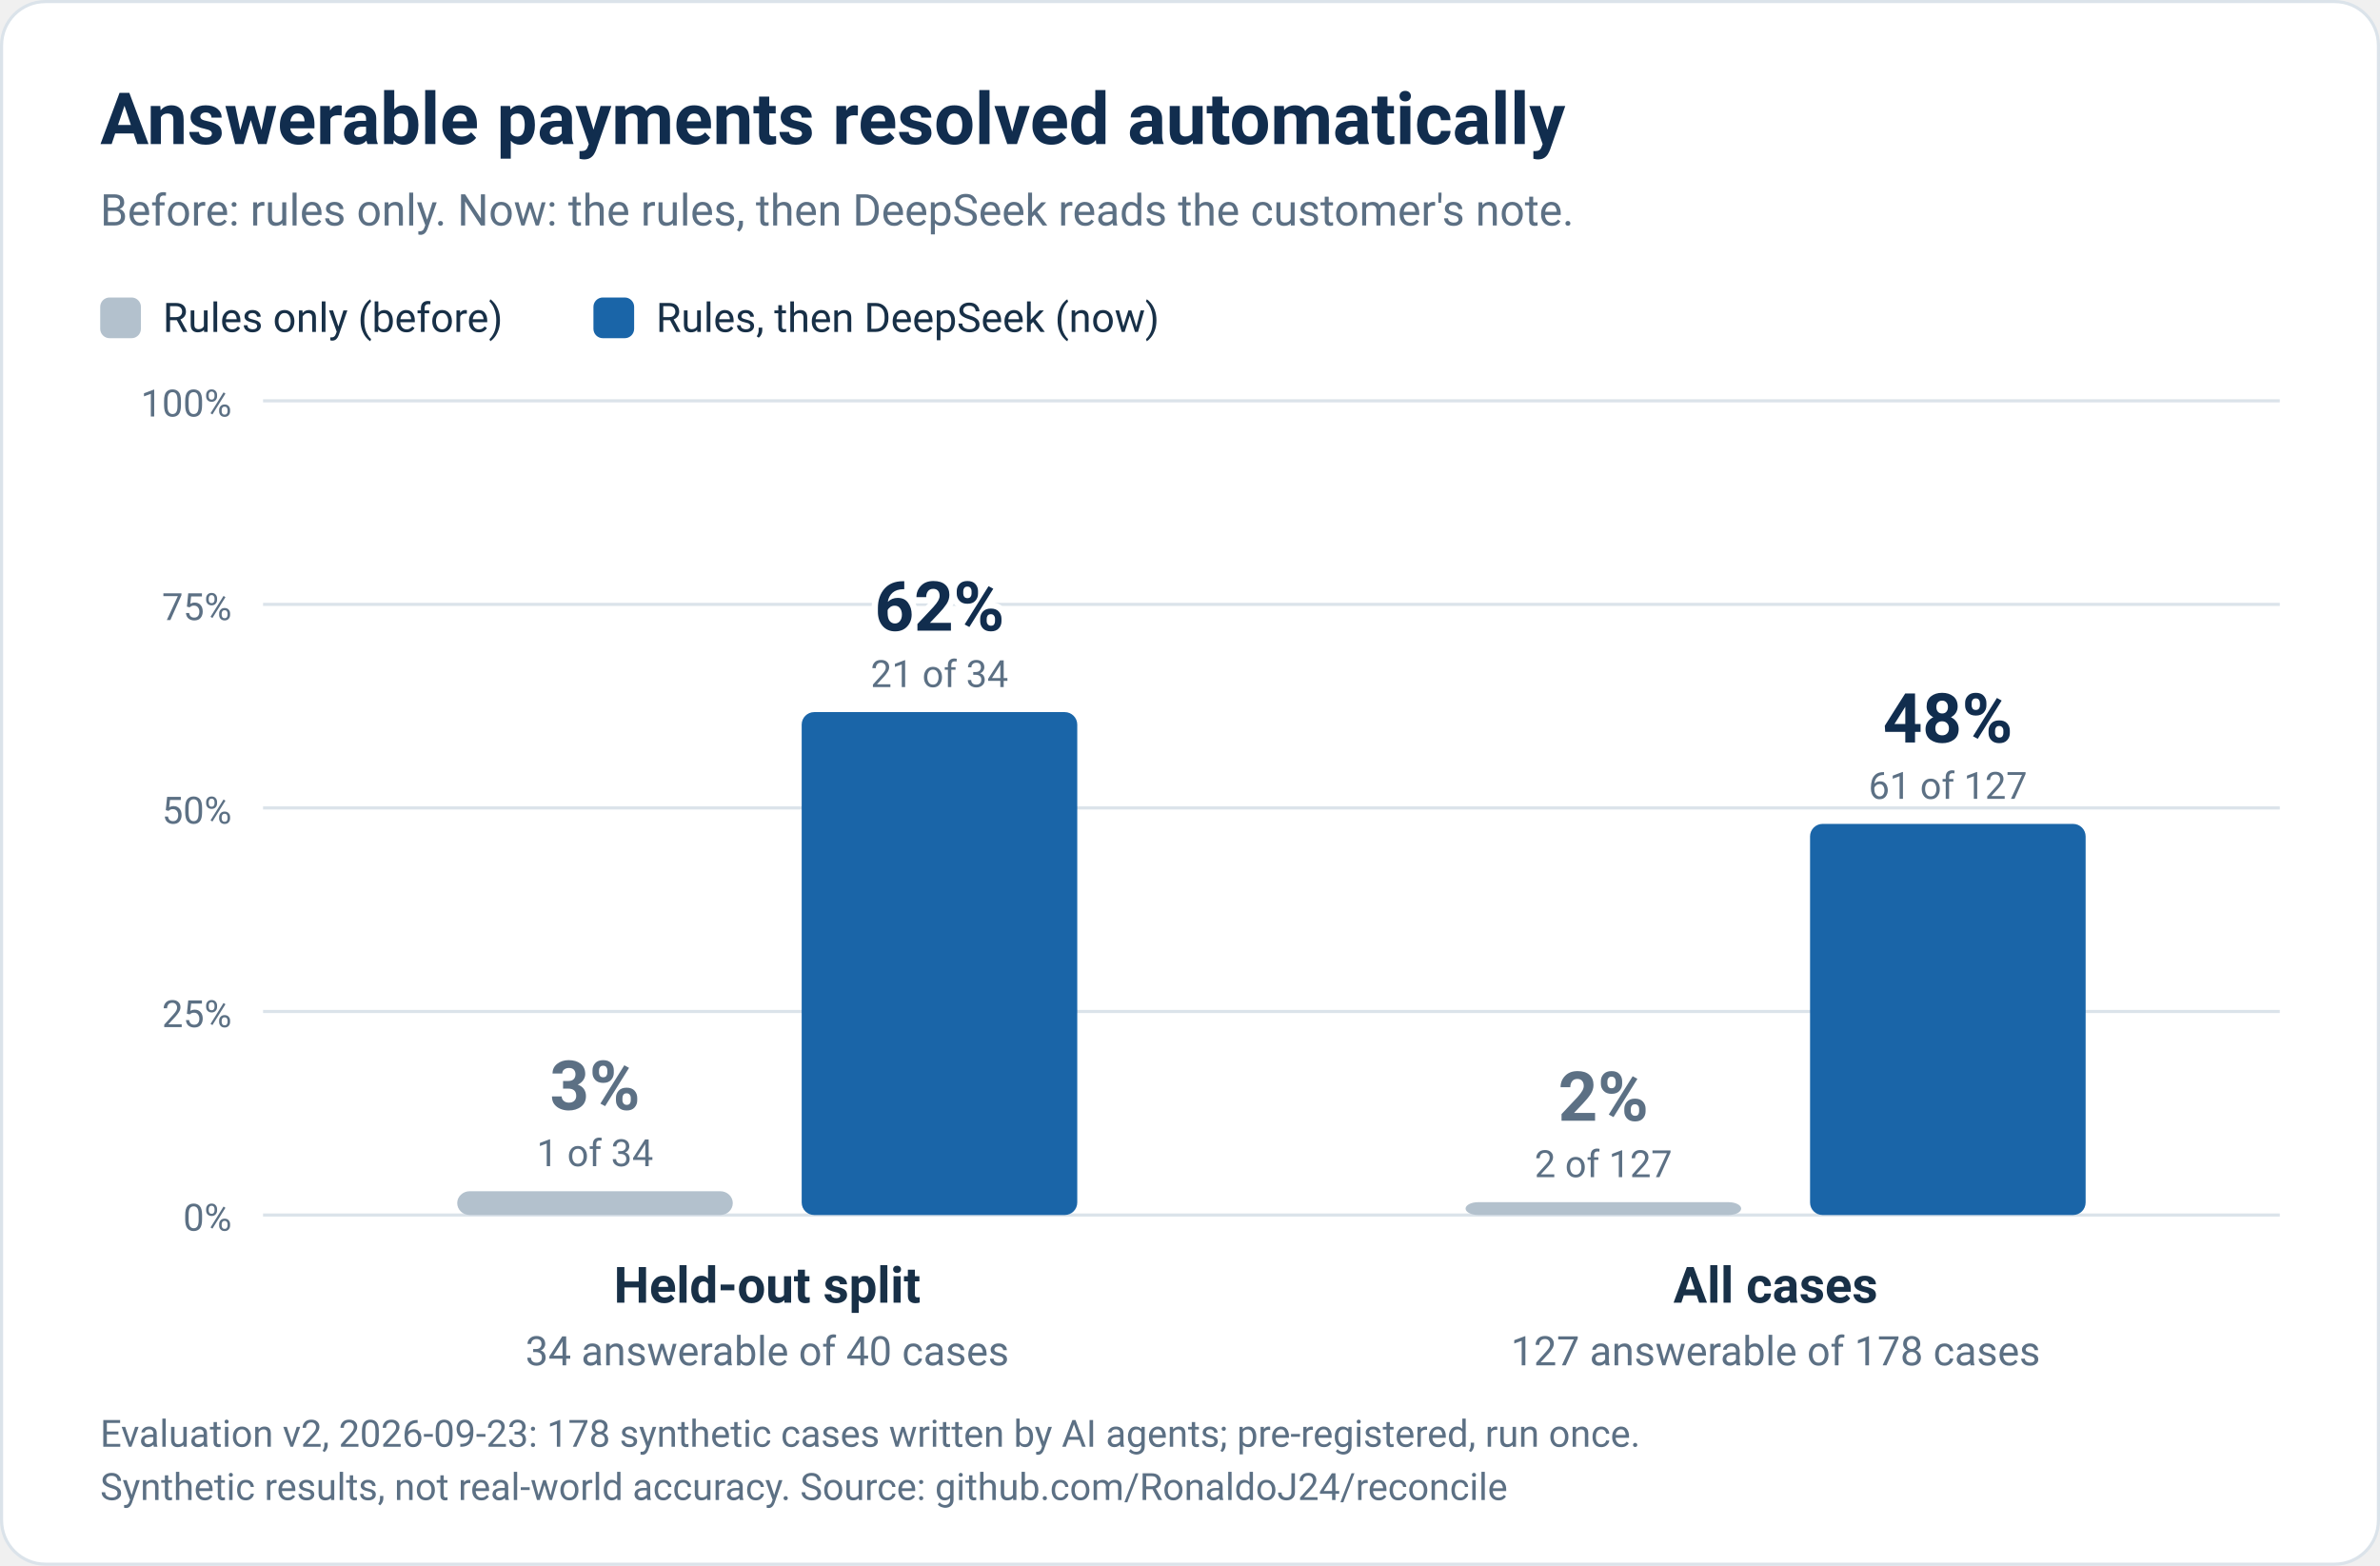
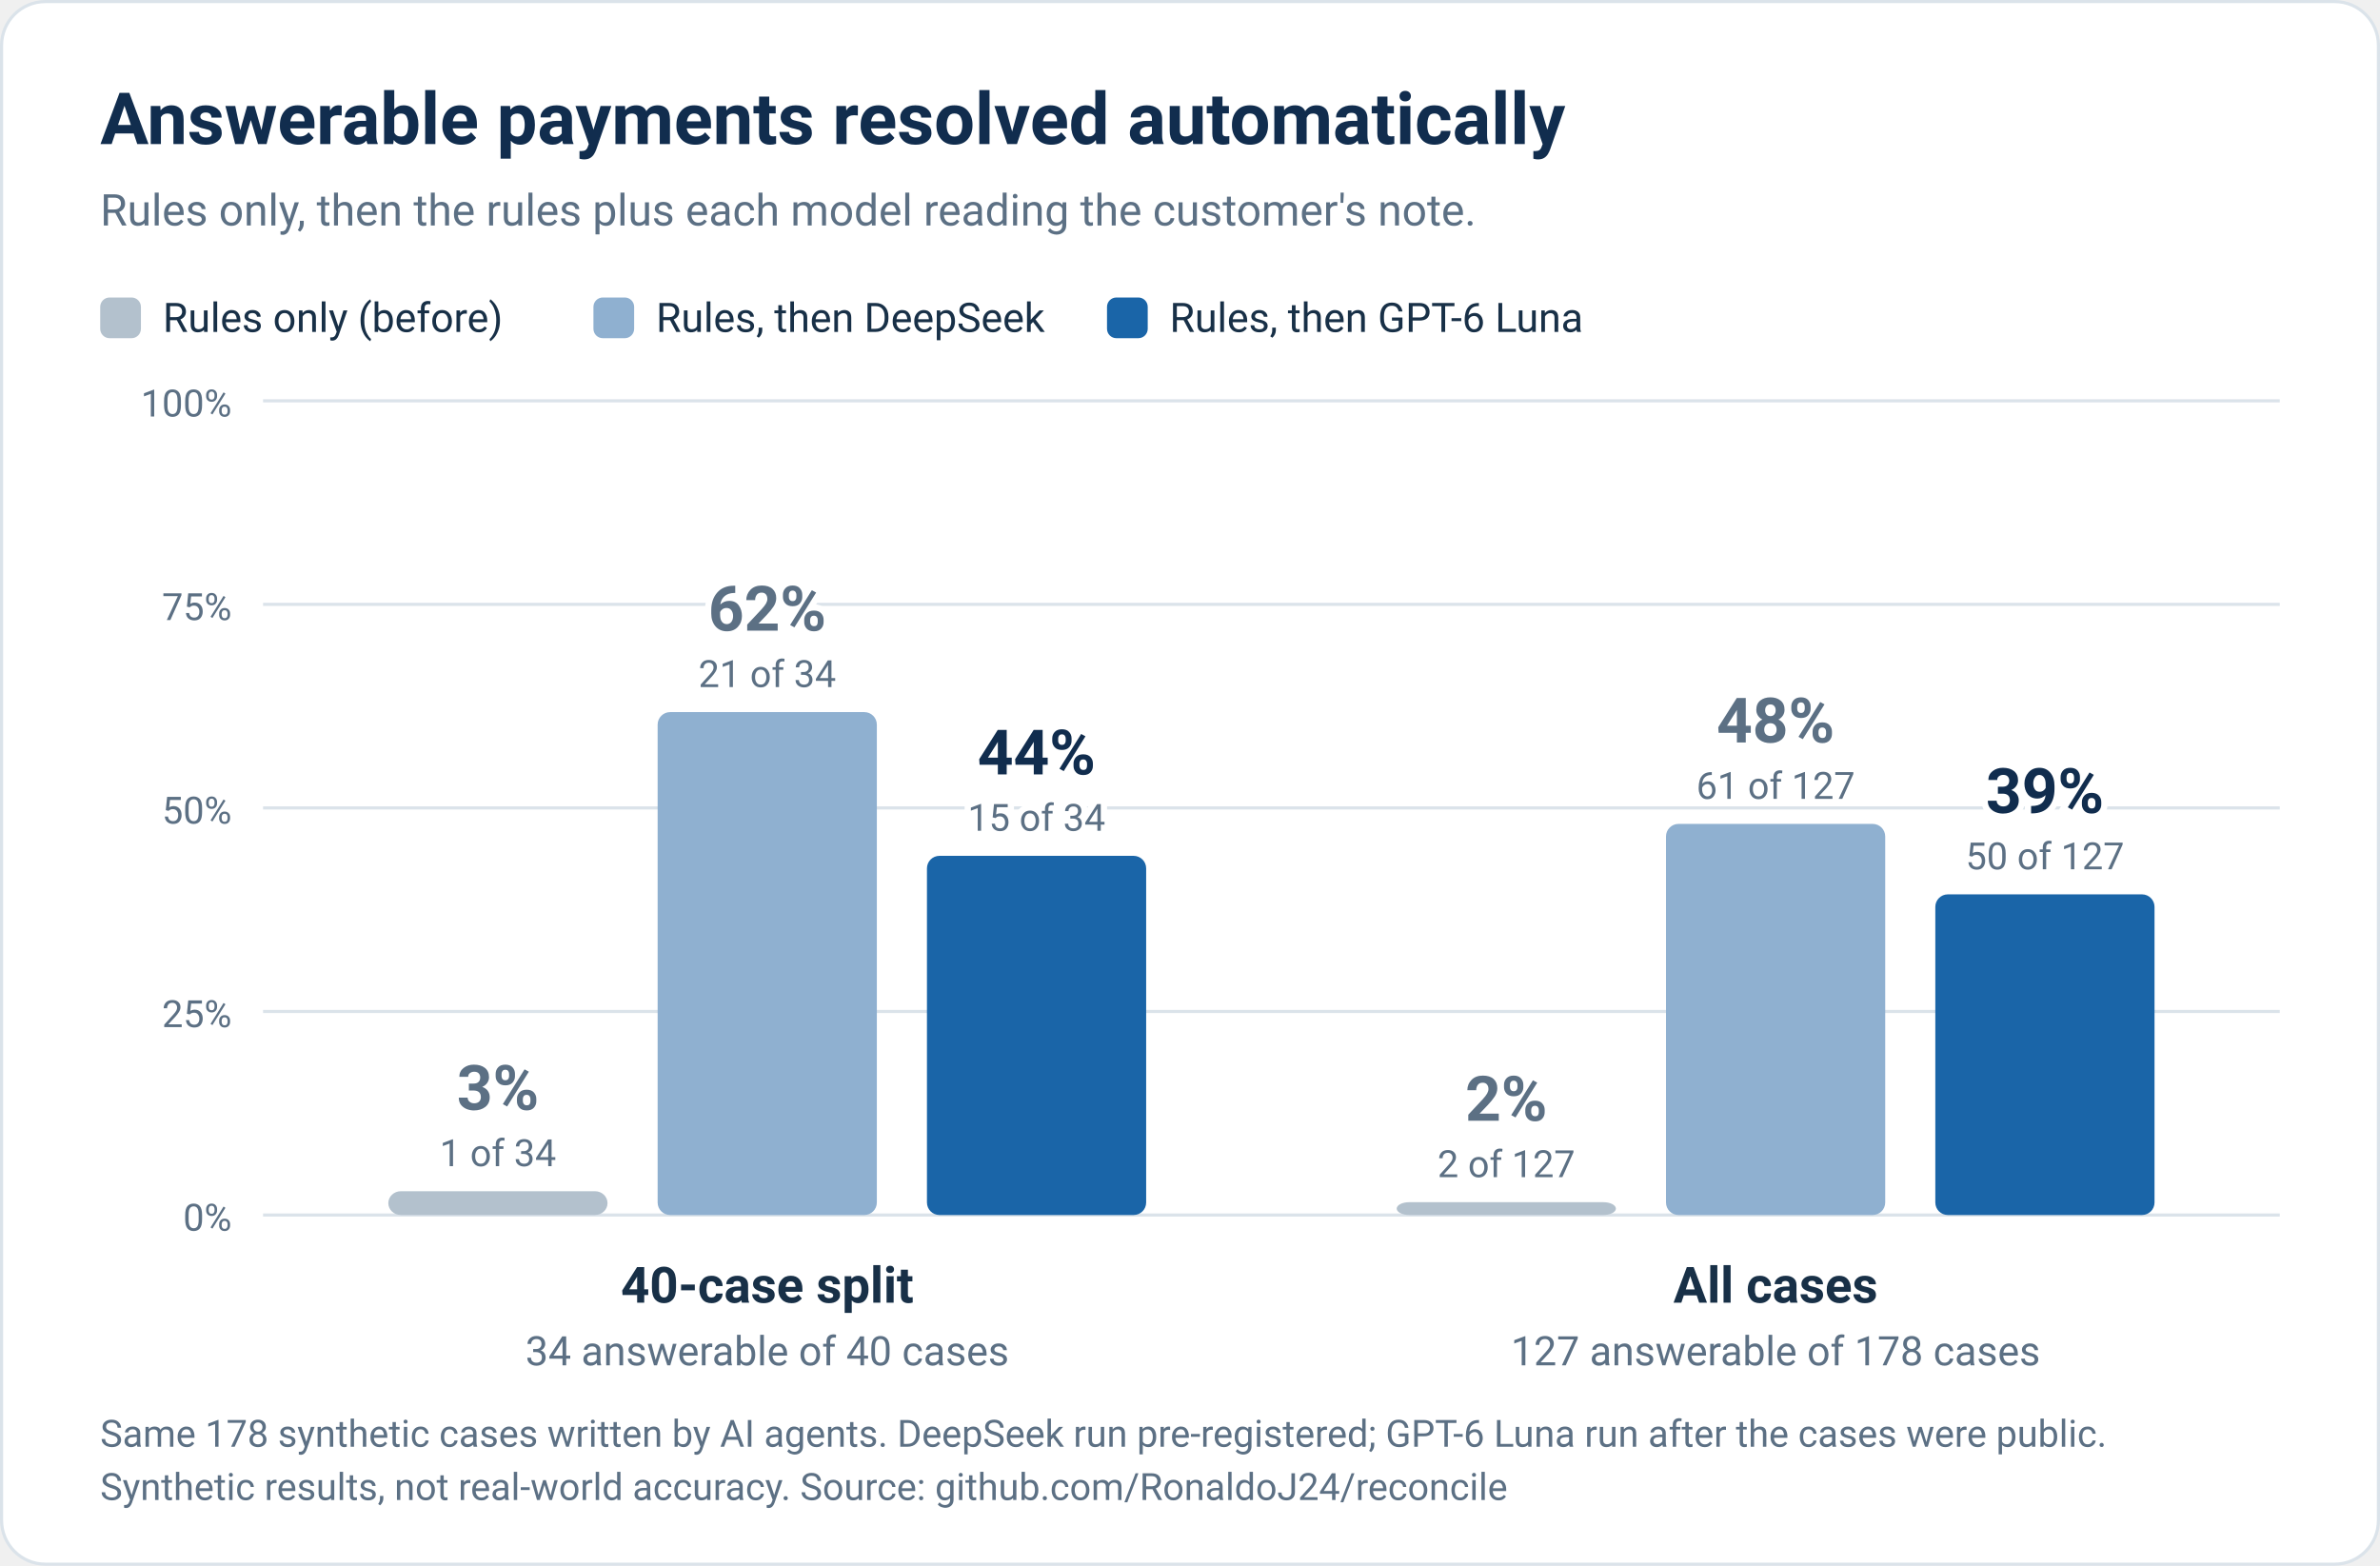
<svg xmlns="http://www.w3.org/2000/svg" width="760" height="500" viewBox="0 0 760 500" role="img" font-family="-apple-system, BlinkMacSystemFont, 'Segoe UI', Roboto, Helvetica, Arial, sans-serif">
  <rect x="0.5" y="0.5" width="759" height="499" rx="14" fill="#ffffff" stroke="#dbe3ea" />
  <text x="32.0" y="46.0" font-size="23" font-weight="700" fill="#112d4e" text-anchor="start">Answerable payments resolved automatically</text>
-   <text x="32.0" y="72.0" font-size="14" font-weight="400" fill="#5c7084" text-anchor="start">Before: rules only. Now: the rules, then DeepSeek reads the customer's note.</text>
+   <text x="32.0" y="72.0" font-size="14" font-weight="400" fill="#5c7084" text-anchor="start">Rules only, then the rules plus each model reading the customer's note.</text>
  <rect x="32.0" y="95.0" width="13.0" height="13.0" rx="3" fill="#b3c1cd" />
  <text x="52.0" y="106.0" font-size="13" font-weight="400" fill="#183047" text-anchor="start">Rules only (before)</text>
-   <rect x="189.5" y="95.0" width="13.0" height="13.0" rx="3" fill="#1a65a8" />
-   <text x="209.5" y="106.0" font-size="13" font-weight="400" fill="#183047" text-anchor="start">Rules, then DeepSeek (now)</text>
+   <rect x="189.5" y="95.0" width="13.0" height="13.0" rx="3" fill="#8fb0d0" />
+   <text x="209.5" y="106.0" font-size="13" font-weight="400" fill="#183047" text-anchor="start">Rules, then DeepSeek</text>
+   <rect x="353.5" y="95.0" width="13.0" height="13.0" rx="3" fill="#1a65a8" />
+   <text x="373.5" y="106.0" font-size="13" font-weight="400" fill="#183047" text-anchor="start">Rules, then GPT-6 Luna</text>
  <line x1="84" y1="388.0" x2="728" y2="388.0" stroke="#dbe3ea" />
  <text x="74.0" y="393.0" font-size="12" font-weight="400" fill="#5c7084" text-anchor="end">0%</text>
  <line x1="84" y1="323.0" x2="728" y2="323.0" stroke="#dbe3ea" />
  <text x="74.0" y="328.0" font-size="12" font-weight="400" fill="#5c7084" text-anchor="end">25%</text>
  <line x1="84" y1="258.0" x2="728" y2="258.0" stroke="#dbe3ea" />
  <text x="74.0" y="263.0" font-size="12" font-weight="400" fill="#5c7084" text-anchor="end">50%</text>
  <line x1="84" y1="193.0" x2="728" y2="193.0" stroke="#dbe3ea" />
  <text x="74.0" y="198.0" font-size="12" font-weight="400" fill="#5c7084" text-anchor="end">75%</text>
  <line x1="84" y1="128.0" x2="728" y2="128.0" stroke="#dbe3ea" />
  <text x="74.0" y="133.0" font-size="12" font-weight="400" fill="#5c7084" text-anchor="end">100%</text>
-   <rect x="146.0" y="380.4" width="88.0" height="7.6" rx="4" fill="#b3c1cd" />
-   <text x="190.0" y="354.4" font-size="22" font-weight="700" fill="#5c7084" text-anchor="middle" stroke="#ffffff" stroke-width="4" paint-order="stroke">3%</text>
-   <text x="190.0" y="372.4" font-size="12" font-weight="400" fill="#5c7084" text-anchor="middle" stroke="#ffffff" stroke-width="4" paint-order="stroke">1 of 34</text>
-   <rect x="256.0" y="227.4" width="88.0" height="160.6" rx="4" fill="#1a65a8" />
-   <text x="300.0" y="201.4" font-size="22" font-weight="700" fill="#112d4e" text-anchor="middle" stroke="#ffffff" stroke-width="4" paint-order="stroke">62%</text>
-   <text x="300.0" y="219.4" font-size="12" font-weight="400" fill="#5c7084" text-anchor="middle" stroke="#ffffff" stroke-width="4" paint-order="stroke">21 of 34</text>
-   <text x="245.0" y="416.0" font-size="16" font-weight="700" fill="#183047" text-anchor="middle">Held-out split</text>
+   <rect x="124.0" y="380.4" width="70.0" height="7.6" rx="4" fill="#b3c1cd" />
+   <text x="159.0" y="354.4" font-size="20" font-weight="700" fill="#5c7084" text-anchor="middle" stroke="#ffffff" stroke-width="4" paint-order="stroke">3%</text>
+   <text x="159.0" y="372.4" font-size="12" font-weight="400" fill="#5c7084" text-anchor="middle" stroke="#ffffff" stroke-width="4" paint-order="stroke">1 of 34</text>
+   <rect x="210.0" y="227.4" width="70.0" height="160.6" rx="4" fill="#8fb0d0" />
+   <text x="245.0" y="201.4" font-size="20" font-weight="700" fill="#5c7084" text-anchor="middle" stroke="#ffffff" stroke-width="4" paint-order="stroke">62%</text>
+   <text x="245.0" y="219.4" font-size="12" font-weight="400" fill="#5c7084" text-anchor="middle" stroke="#ffffff" stroke-width="4" paint-order="stroke">21 of 34</text>
+   <rect x="296.0" y="273.3" width="70.0" height="114.7" rx="4" fill="#1a65a8" />
+   <text x="331.0" y="247.3" font-size="20" font-weight="700" fill="#112d4e" text-anchor="middle" stroke="#ffffff" stroke-width="4" paint-order="stroke">44%</text>
+   <text x="331.0" y="265.3" font-size="12" font-weight="400" fill="#5c7084" text-anchor="middle" stroke="#ffffff" stroke-width="4" paint-order="stroke">15 of 34</text>
+   <text x="245.0" y="416.0" font-size="16" font-weight="700" fill="#183047" text-anchor="middle">40-case split</text>
  <text x="245.0" y="436.0" font-size="13" font-weight="400" fill="#5c7084" text-anchor="middle">34 answerable of 40 cases</text>
-   <rect x="468.0" y="383.9" width="88.0" height="4.1" rx="4" fill="#b3c1cd" />
-   <text x="512.0" y="357.9" font-size="22" font-weight="700" fill="#5c7084" text-anchor="middle" stroke="#ffffff" stroke-width="4" paint-order="stroke">2%</text>
-   <text x="512.0" y="375.9" font-size="12" font-weight="400" fill="#5c7084" text-anchor="middle" stroke="#ffffff" stroke-width="4" paint-order="stroke">2 of 127</text>
-   <rect x="578.0" y="263.1" width="88.0" height="124.9" rx="4" fill="#1a65a8" />
-   <text x="622.0" y="237.1" font-size="22" font-weight="700" fill="#112d4e" text-anchor="middle" stroke="#ffffff" stroke-width="4" paint-order="stroke">48%</text>
-   <text x="622.0" y="255.1" font-size="12" font-weight="400" fill="#5c7084" text-anchor="middle" stroke="#ffffff" stroke-width="4" paint-order="stroke">61 of 127</text>
+   <rect x="446.0" y="383.9" width="70.0" height="4.1" rx="4" fill="#b3c1cd" />
+   <text x="481.0" y="357.9" font-size="20" font-weight="700" fill="#5c7084" text-anchor="middle" stroke="#ffffff" stroke-width="4" paint-order="stroke">2%</text>
+   <text x="481.0" y="375.9" font-size="12" font-weight="400" fill="#5c7084" text-anchor="middle" stroke="#ffffff" stroke-width="4" paint-order="stroke">2 of 127</text>
+   <rect x="532.0" y="263.1" width="70.0" height="124.9" rx="4" fill="#8fb0d0" />
+   <text x="567.0" y="237.1" font-size="20" font-weight="700" fill="#5c7084" text-anchor="middle" stroke="#ffffff" stroke-width="4" paint-order="stroke">48%</text>
+   <text x="567.0" y="255.1" font-size="12" font-weight="400" fill="#5c7084" text-anchor="middle" stroke="#ffffff" stroke-width="4" paint-order="stroke">61 of 127</text>
+   <rect x="618.0" y="285.6" width="70.0" height="102.4" rx="4" fill="#1a65a8" />
+   <text x="653.0" y="259.6" font-size="20" font-weight="700" fill="#112d4e" text-anchor="middle" stroke="#ffffff" stroke-width="4" paint-order="stroke">39%</text>
+   <text x="653.0" y="277.6" font-size="12" font-weight="400" fill="#5c7084" text-anchor="middle" stroke="#ffffff" stroke-width="4" paint-order="stroke">50 of 127</text>
  <text x="567.0" y="416.0" font-size="16" font-weight="700" fill="#183047" text-anchor="middle">All cases</text>
  <text x="567.0" y="436.0" font-size="13" font-weight="400" fill="#5c7084" text-anchor="middle">127 answerable of 178 cases</text>
-   <text x="32.0" y="462.0" font-size="12" font-weight="400" fill="#5c7084" text-anchor="start">Evaluation v2, 2026-09-23: 178 synthetic cases written by AI agents; pre-registered, run once.</text>
+   <text x="32.0" y="462.0" font-size="12" font-weight="400" fill="#5c7084" text-anchor="start">Same 178 synthetic cases written by AI agents. DeepSeek run pre-registered; GPT-6 Luna run after the cases were public.</text>
  <text x="32.0" y="479.0" font-size="12" font-weight="400" fill="#5c7084" text-anchor="start">Synthetic results, not real-world accuracy. Source: github.com/RonaldoJ24/reconcile</text>
</svg>
